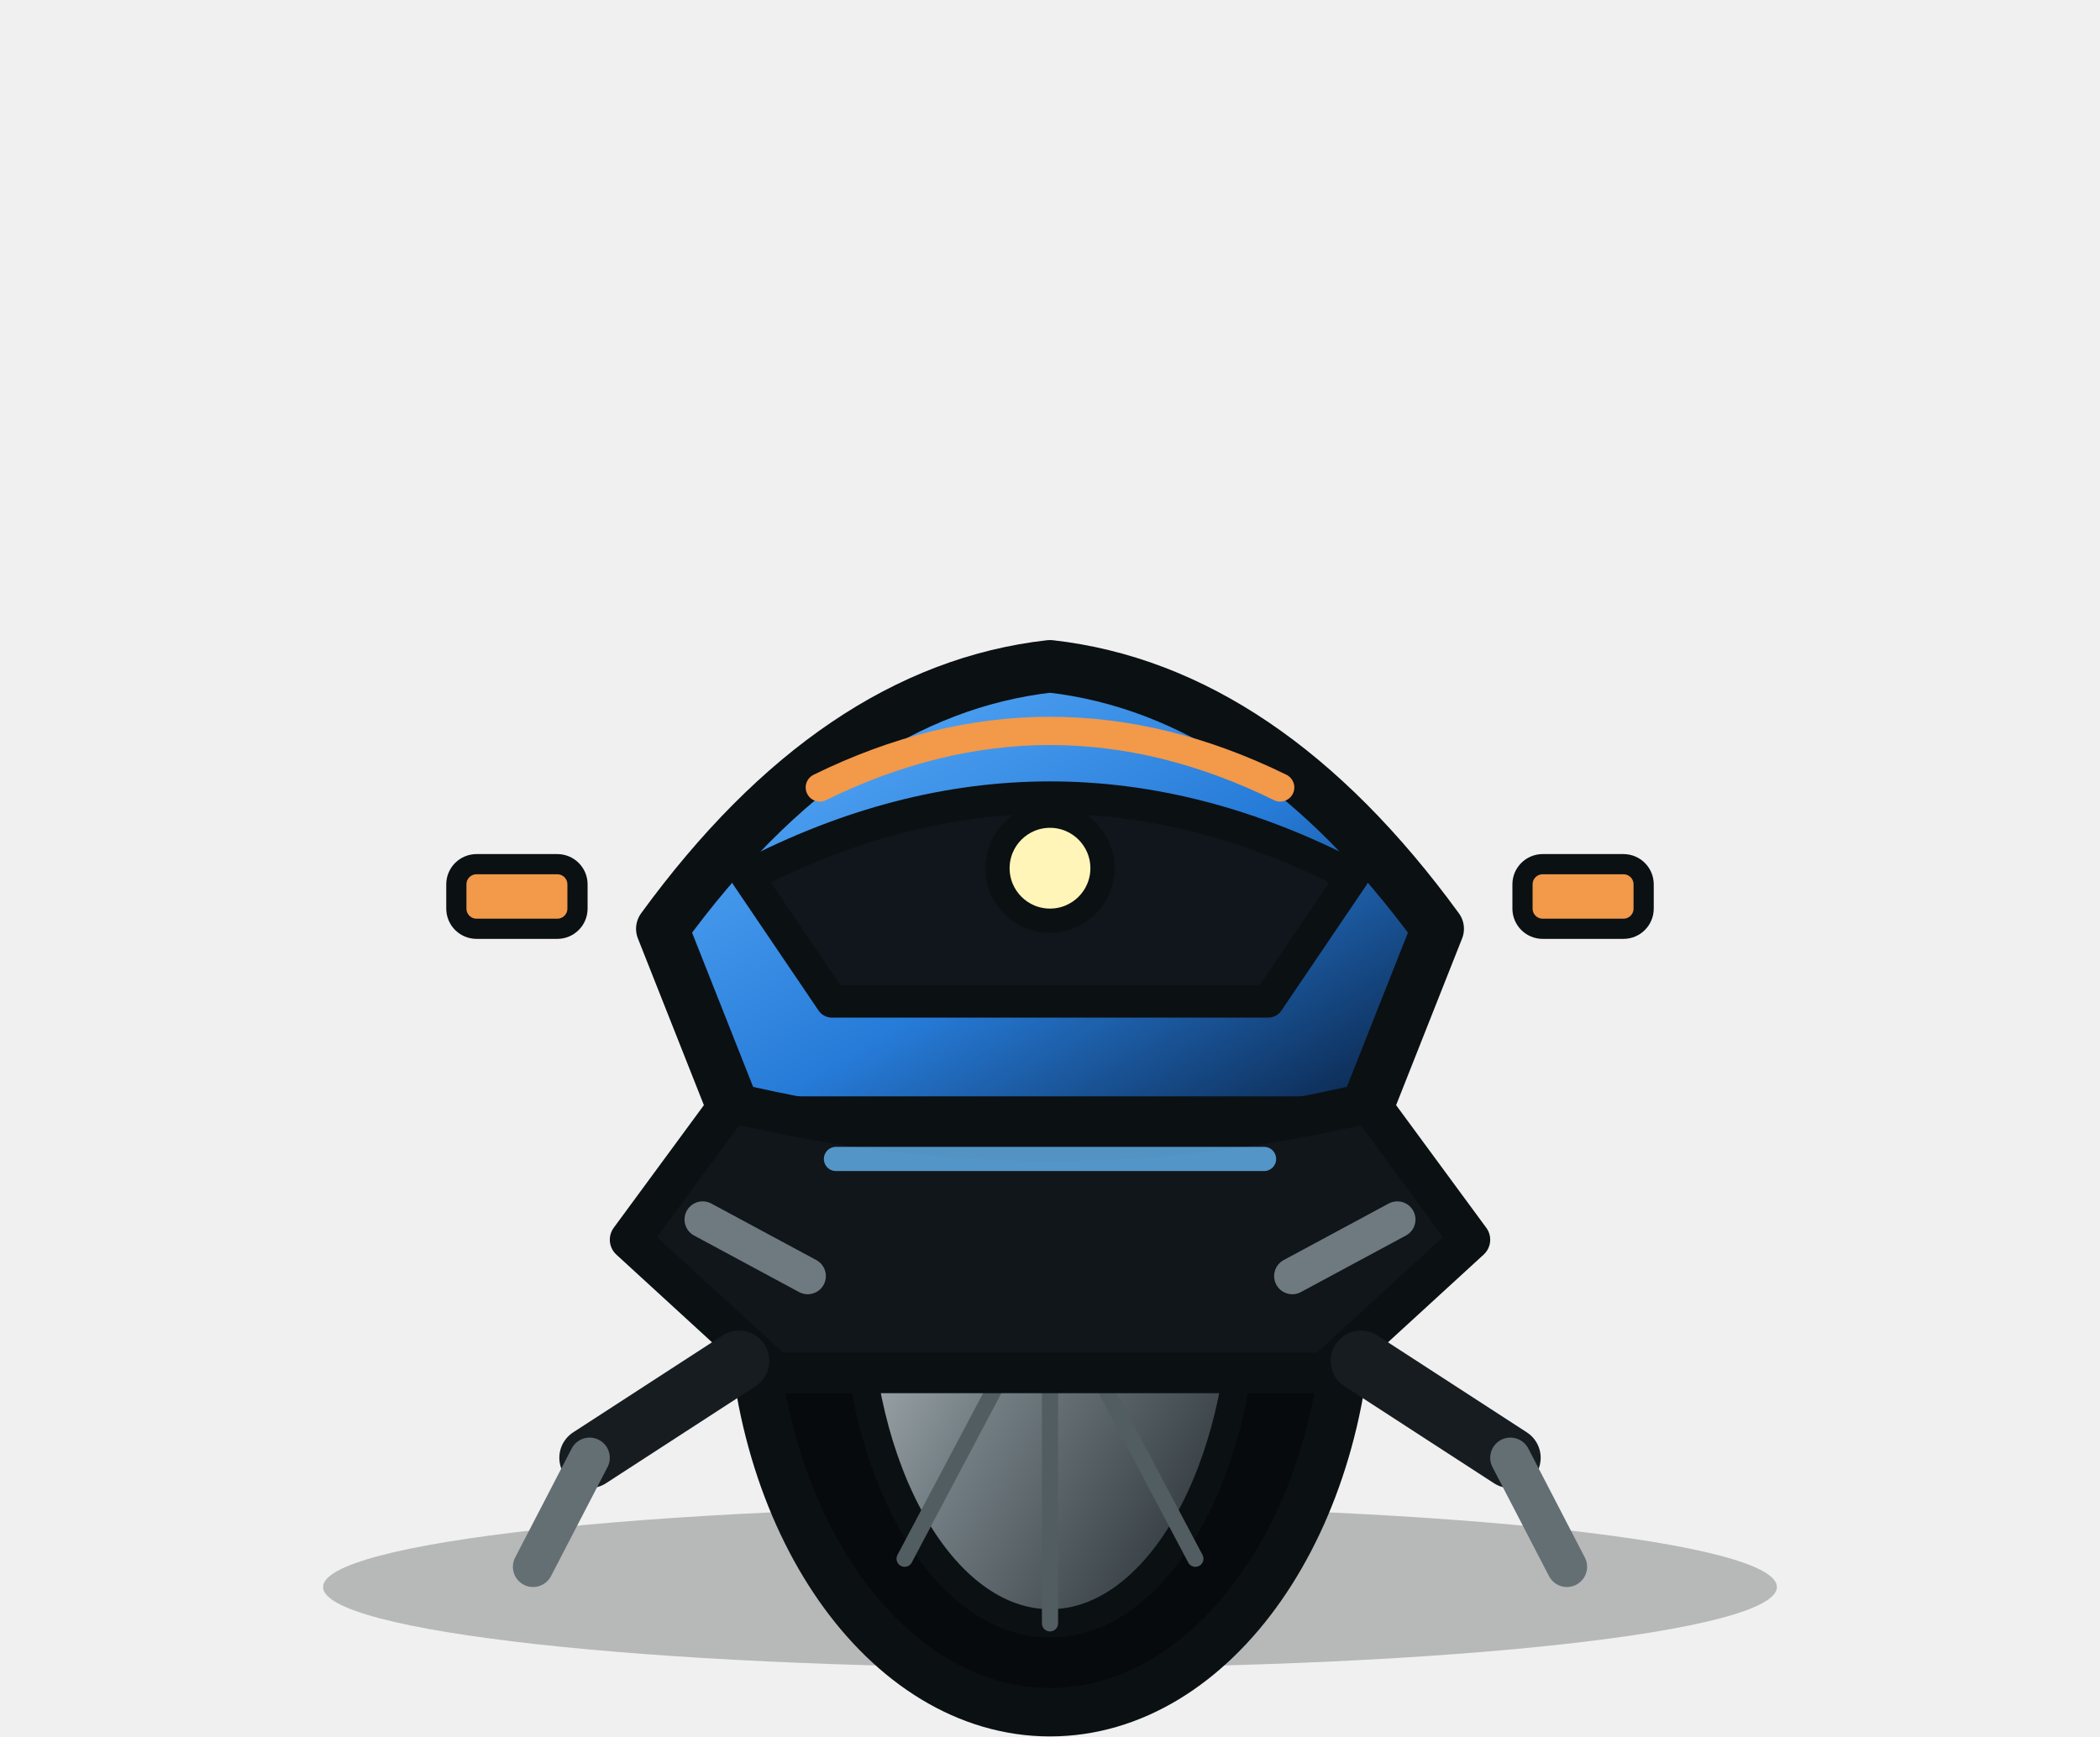
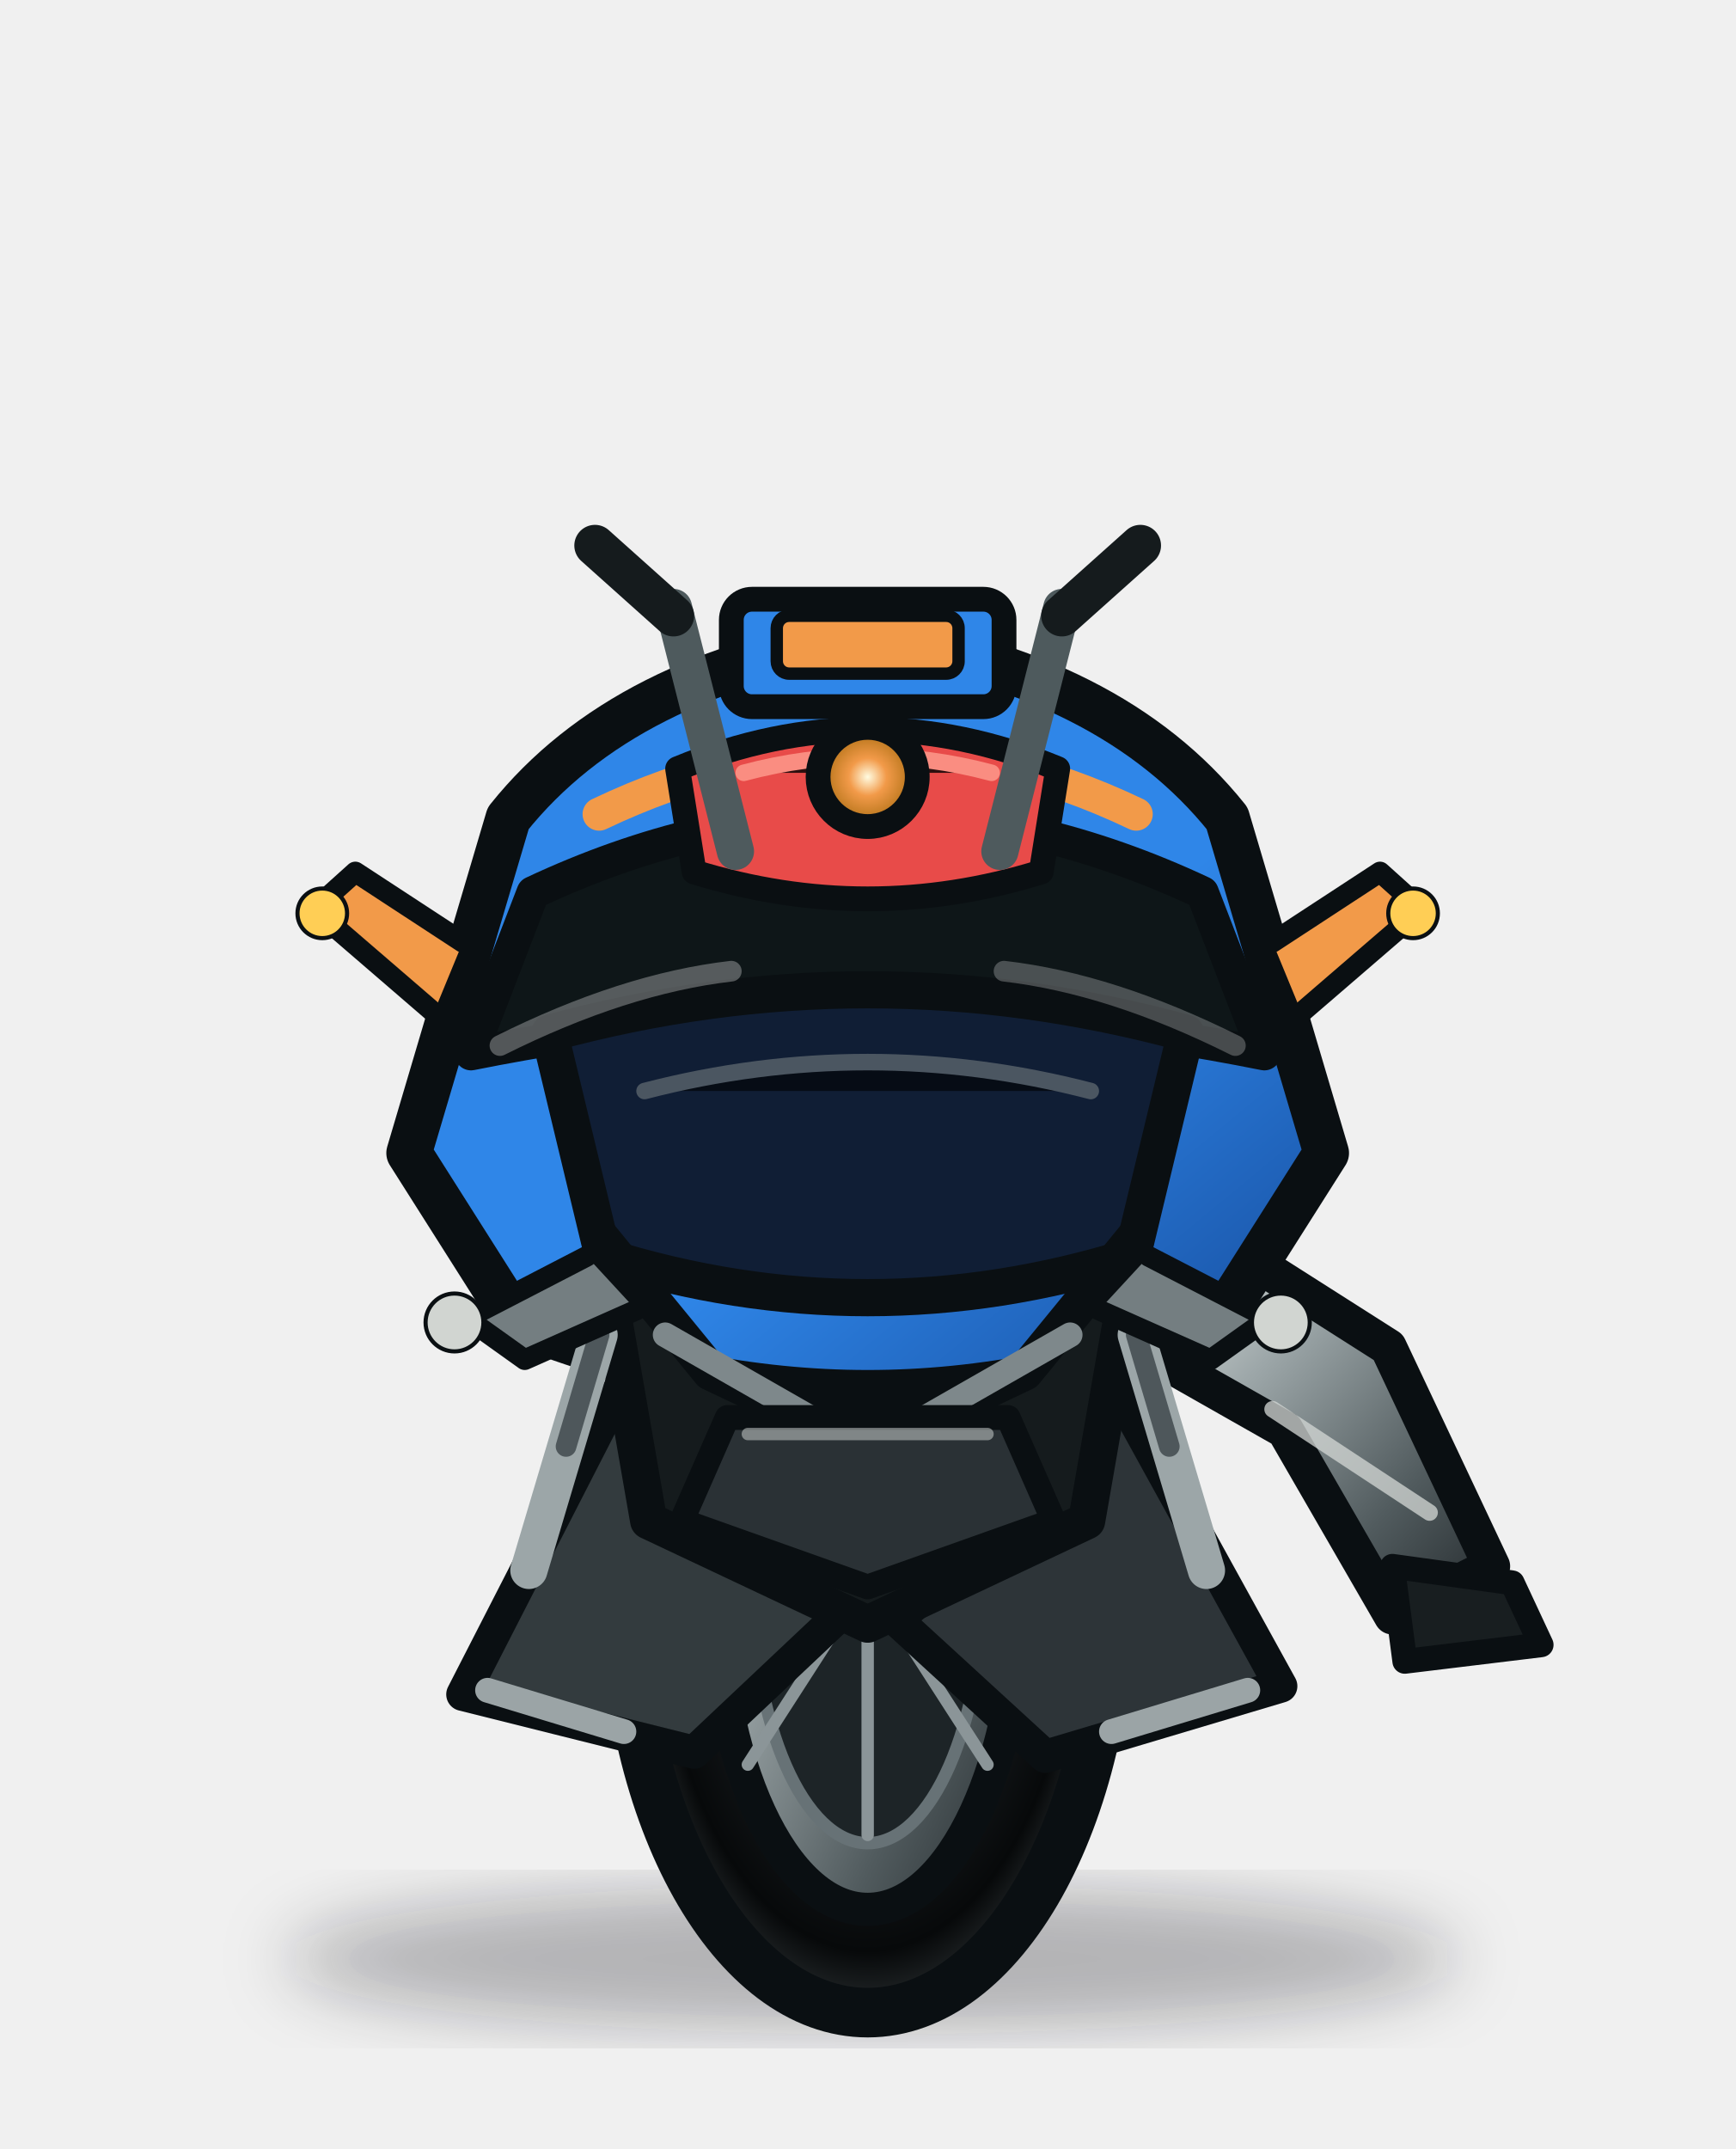
- <svg xmlns="http://www.w3.org/2000/svg" width="520" height="430" viewBox="0 0 520 430">
+ <svg xmlns="http://www.w3.org/2000/svg" width="420" height="520" viewBox="0 0 420 520">
  <defs>
-     <linearGradient id="b" x1="0" y1="0" x2="1" y2="1">
-       <stop stop-color="#63b5ff" />
-       <stop offset=".55" stop-color="#267bd8" />
-       <stop offset="1" stop-color="#071a37" />
+     <linearGradient id="body" x1="0" y1="0" x2="1" y2="1">
+       <stop stop-color="#2f86e8" />
+       <stop offset=".58" stop-color="#2f86e8" />
+       <stop offset="1" stop-color="#154a9a" />
    </linearGradient>
-     <linearGradient id="m" x1="0" y1="0" x2="1" y2="1">
-       <stop stop-color="#e9efed" />
-       <stop offset=".5" stop-color="#758086" />
-       <stop offset="1" stop-color="#1e2529" />
+     <linearGradient id="metal" x1="0" y1="0" x2="1" y2="1">
+       <stop stop-color="#eef2ee" />
+       <stop offset=".35" stop-color="#9da7a9" />
+       <stop offset=".72" stop-color="#515b5e" />
+       <stop offset="1" stop-color="#23292c" />
    </linearGradient>
+     <radialGradient id="tire">
+       <stop offset=".55" stop-color="#161a1d" />
+       <stop offset=".86" stop-color="#07090a" />
+       <stop offset="1" stop-color="#252a2c" />
+     </radialGradient>
+     <radialGradient id="lamp">
+       <stop stop-color="#fffbe0" />
+       <stop offset=".38" stop-color="#f29a49" />
+       <stop offset="1" stop-color="#a76b0e" />
+     </radialGradient>
+     <linearGradient id="glass" x1="0" y1="0" x2="0" y2="1">
+       <stop stop-color="#a8d8dd" />
+       <stop offset="1" stop-color="#29444b" />
+     </linearGradient>
+     <filter id="shadow">
+       <feGaussianBlur stdDeviation="8" />
+     </filter>
  </defs>
-   <ellipse cx="260" cy="393" rx="180" ry="20" fill="#0b0e10" opacity=".25" />
-   <g stroke="#0b1013" stroke-linecap="round" stroke-linejoin="round">
-     <ellipse cx="260" cy="318" rx="74" ry="106" fill="#070a0c" stroke-width="12" />
-     <ellipse cx="260" cy="318" rx="48" ry="84" fill="url(#m)" stroke-width="7" />
-     <path d="M260 235v167M216 274h88M224 250l72 136M296 250l-72 136" stroke="#525d61" stroke-width="4" />
-     <path d="M164 230Q207 171 260 165Q313 171 356 230L337 278H183Z" fill="url(#b)" stroke-width="13" />
-     <path d="M185 217Q260 178 335 217L314 248H206Z" fill="#10161b" stroke-width="8" />
-     <path d="M203 195Q260 167 317 195" fill="none" stroke="#f2994a" stroke-width="7" />
-     <path d="M181 273Q260 292 339 273L364 307L328 340H192L156 307Z" fill="#10161a" stroke-width="10" />
-     <path d="M174 302L200 316M346 302L320 316" stroke="#6f7a80" stroke-width="9" />
-     <path d="M183 337L146 361M337 337L374 361" stroke="#161c20" stroke-width="15" />
-     <path d="M146 361L132 388M374 361L388 388" stroke="#646f74" stroke-width="10" />
-     <rect x="113" y="214" width="30" height="16" rx="5" fill="#f2994a" stroke-width="5" />
-     <rect x="377" y="214" width="30" height="16" rx="5" fill="#f2994a" stroke-width="5" />
-     <path d="M207 287H313" stroke="#69bfff" stroke-width="6" opacity=".75" />
-     <circle cx="260" cy="215" r="13" fill="#fff5b8" stroke-width="6" />
+   <ellipse cx="211" cy="474" rx="142" ry="18" fill="#081012" opacity=".27" filter="url(#shadow)" />
+   <g stroke="#0a0f12" stroke-linecap="round" stroke-linejoin="round">
+     <ellipse cx="210" cy="382" rx="59" ry="105" fill="url(#tire)" stroke-width="12" />
+     <ellipse cx="210" cy="382" rx="37" ry="80" fill="url(#metal)" stroke-width="8" />
+     <ellipse cx="210" cy="382" rx="28" ry="64" fill="#1d2427" stroke="#677276" stroke-width="3" />
+     <path d="M210 320V444M175 348H245M181 337L239 427M239 337L181 427" stroke="#8b9598" stroke-width="3" />
+     <circle cx="210" cy="382" r="9" fill="#151a1d" stroke-width="4" />
+     <path d="M153 330L112 410L168 424L203 391L154 350Z" fill="#333b3e" stroke-width="8" />
+     <path d="M267 330L310 408L253 425L217 392L266 350Z" fill="#2d3438" stroke-width="8" />
+     <path d="M118 409L151 419M302 409L269 419" stroke="#9ba4a6" stroke-width="6" />
+     <path d="M292 298L336 326L361 379L337 391L311 346L274 325Z" fill="url(#metal)" stroke-width="9" />
+     <path d="M337 379L366 383L373 398L340 402Z" fill="#181e20" stroke-width="6" />
+     <path d="M308 341L346 366" stroke="#d4d8d6" stroke-width="4" opacity=".75" />
+     <path d="M123 198Q151 163 210 154Q269 163 297 198L321 279L295 320Q252 337 210 337Q168 337 125 320L99 279Z" fill="url(#body)" stroke-width="11" />
+     <path d="M129 216Q210 178 291 216L306 255Q256 245 210 245Q164 245 114 255Z" fill="#0e1618" stroke-width="8" />
+     <path d="M145 197Q210 166 275 197" fill="none" stroke="#f29a49" stroke-width="8" />
+     <path d="M164 186Q210 167 256 186L252 211Q210 224 168 211Z" fill="#e84b49" stroke-width="6" />
+     <path d="M180 187Q210 179 240 187" stroke="#ff9e8f" stroke-width="4" opacity=".8" />
+     <path d="M133 250Q210 229 287 250L274 304Q210 324 146 304Z" fill="#101e35" stroke-width="9" />
+     <path d="M156 264Q210 250 264 264" stroke="#737b7e" stroke-width="4" opacity=".6" />
+     <path d="M145 299L172 332L210 350L248 332L275 299L263 368L210 393L157 368Z" fill="#151b1d" stroke-width="9" />
+     <path d="M161 323L210 351L259 323" fill="none" stroke="#7e888b" stroke-width="6" />
+     <path d="M176 343H244L255 368L210 384L165 368Z" fill="#2a3135" stroke-width="6" />
+     <path d="M181 347H239" stroke="#c6ccca" stroke-width="3" opacity=".55" />
+     <path d="M145 323L128 380M275 323L292 380" stroke="#9ca6a8" stroke-width="9" />
+     <path d="M145 323L137 350M275 323L283 350" stroke="#4e575b" stroke-width="5" />
+     <path d="M178 206L163 147M242 206L257 147" stroke="#4e5a5d" stroke-width="9" />
+     <path d="M163 149L144 132M257 149L276 132" stroke="#151b1d" stroke-width="10" />
+     <rect x="177" y="145" width="66" height="26" rx="5" fill="#2f86e8" stroke-width="6" />
+     <rect x="188" y="149" width="44" height="14" rx="3" fill="#f29a49" stroke-width="3" />
+     <path d="M112 228L86 211L76 220L105 245M308 228L334 211L344 220L315 245" fill="#f29a49" stroke-width="5" />
+     <circle cx="78" cy="221" r="6" fill="#ffce55" />
+     <circle cx="342" cy="221" r="6" fill="#ffce55" />
+     <path d="M142 304L113 319L127 329L154 317M278 304L307 319L293 329L266 317" fill="#747e81" stroke-width="5" />
+     <circle cx="110" cy="320" r="7" fill="#d1d5d1" />
+     <circle cx="310" cy="320" r="7" fill="#d1d5d1" />
+     <path d="M121 253Q151 238 177 235" fill="none" stroke="#ffffff" stroke-width="5" opacity=".3" />
+     <path d="M299 253Q269 238 243 235" fill="none" stroke="#ffffff" stroke-width="5" opacity=".25" />
+     <circle cx="210" cy="188" r="12" fill="url(#lamp)" stroke-width="6" />
  </g>
</svg>
